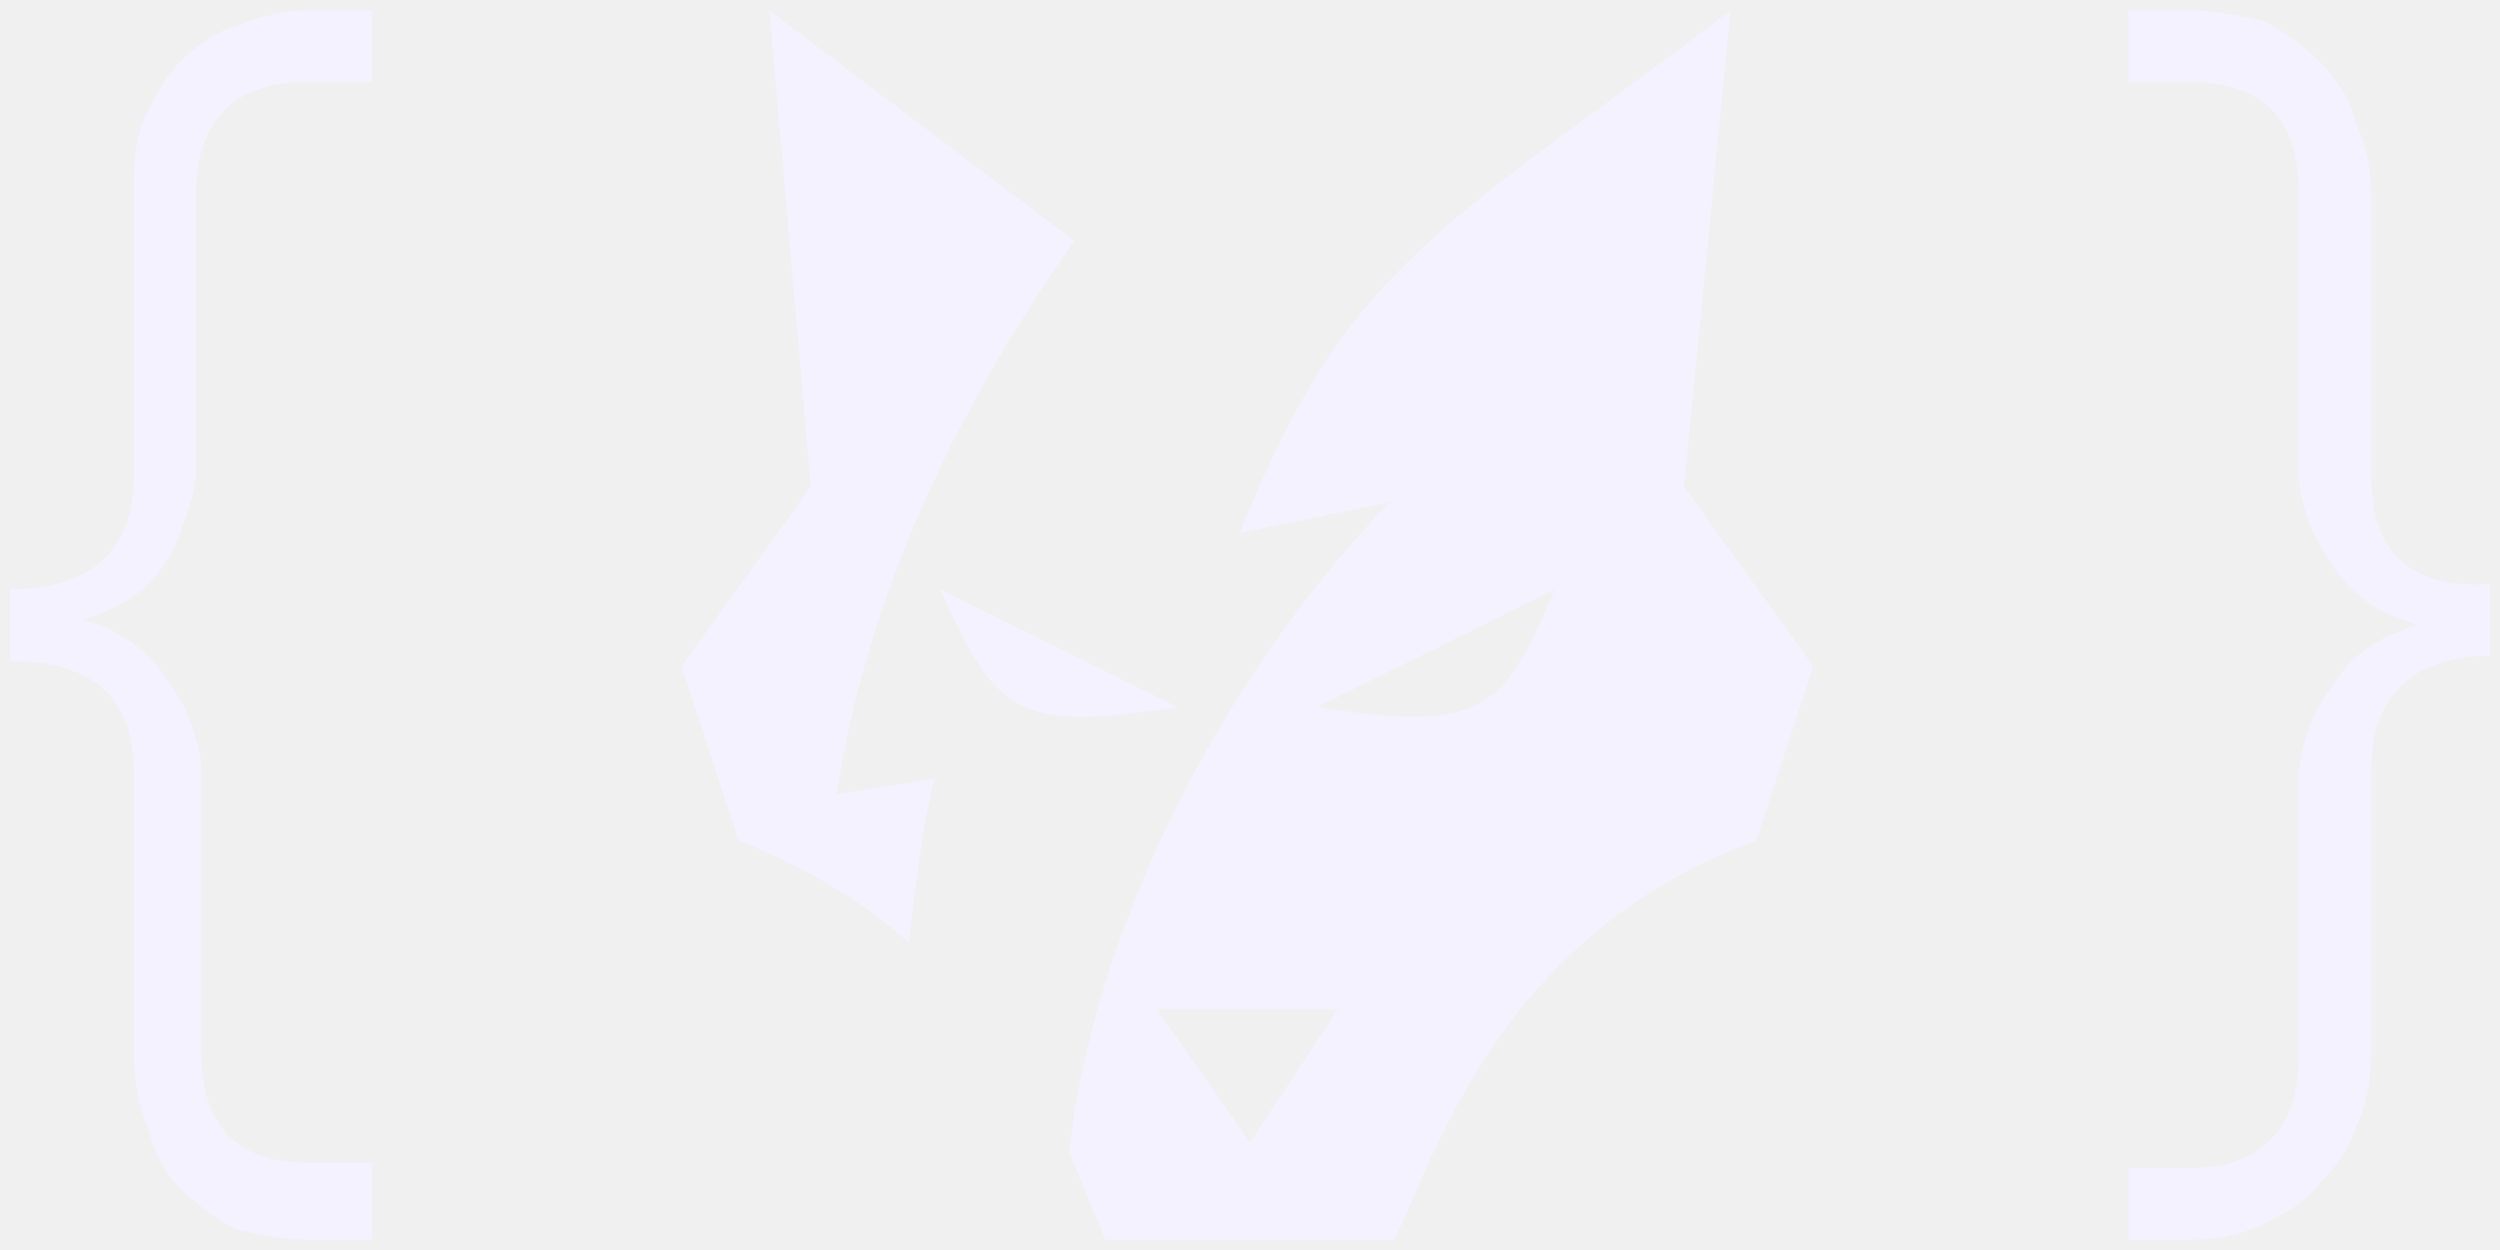
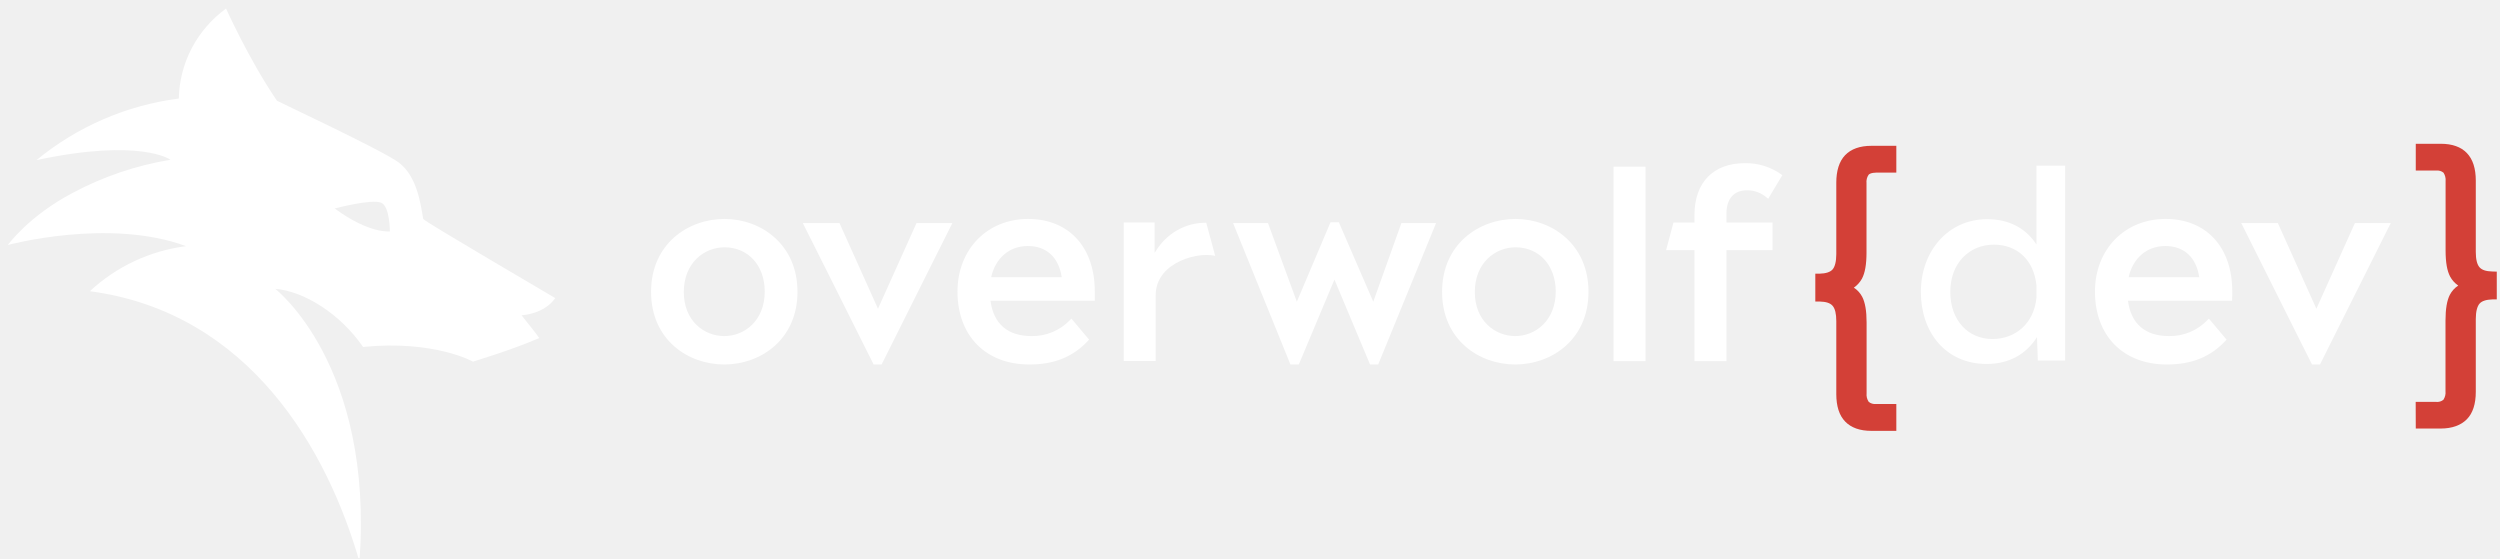
- <svg xmlns="http://www.w3.org/2000/svg" width="56" height="28" viewBox="0 0 56 28" fill="none">
-   <path d="M53.116 10.675v-6.31c0-.574-.116-1.148-.347-1.607-.116-.573-.463-1.032-.81-1.376a5.138 5.138 0 0 0-1.273-.918c-.58-.115-1.042-.23-1.62-.23h-1.39v1.607h1.39c1.62 0 2.43.803 2.43 2.524v6.31c0 .344.115.688.231 1.032.116.344.348.689.579 1.033.232.344.463.573.81.803.347.23.695.344 1.042.459-.347.114-.695.23-1.042.459-.347.23-.578.459-.81.803-.231.344-.463.688-.579 1.032-.115.345-.231.689-.231 1.033v6.31c0 1.606-.81 2.524-2.43 2.524h-1.39v1.606h1.39c.578 0 1.157-.114 1.62-.344.463-.23.925-.459 1.273-.918.347-.344.694-.803.81-1.262.231-.459.347-1.032.347-1.72v-6.31c0-1.607.926-2.525 2.662-2.525v-1.606c-1.736.115-2.662-.688-2.662-2.41zM5.316.579c-.464.114-.927.458-1.274.803-.347.344-.579.803-.81 1.262C3 3.217 3 3.79 3 4.364v6.31C3 12.282 2.075 13.2.223 13.2v1.606c1.852 0 2.777.803 2.777 2.524v6.31c0 .574.116 1.147.348 1.721.115.459.347.918.694 1.262s.81.688 1.273.918c.579.114 1.042.23 1.62.23h1.39v-1.722h-1.39c-1.62 0-2.43-.803-2.43-2.524v-6.31c0-.344-.116-.688-.231-1.032-.116-.344-.348-.689-.58-1.033a2.693 2.693 0 0 0-.81-.803 2.87 2.87 0 0 0-1.041-.459c.347-.115.694-.23 1.042-.459.347-.23.578-.459.81-.803.231-.344.347-.688.463-1.033.116-.344.231-.688.231-1.032V4.365c0-1.607.81-2.524 2.43-2.524h1.506V.234h-1.39c-.578 0-1.041.115-1.62.345zm18.75 4.818L17.235.234l.927 10.67-2.894 4.016 1.273 3.9c1.389.574 2.662 1.262 3.82 2.295.115-1.147.347-2.868.578-3.671l-2.199.344c.695-4.475 2.662-8.605 5.324-12.39zM38.763.234C32.283 5.168 30.2 5.856 27.77 11.937l3.356-.689c-4.166 4.36-6.712 10.097-7.175 14.57l.81 1.951h6.481c1.042-2.294 2.547-6.883 8.102-8.949l1.273-3.9-2.893-4.016 1.04-10.67zM28 25.59l-2.083-2.982h4.051L28 25.588zm1.505-9.751l5.324-2.64c-1.157 2.754-1.62 3.213-5.324 2.64zm-3.125 0l-5.324-2.64c1.273 2.754 1.62 3.213 5.324 2.64z" fill="#F4F2FF" />
+ <svg xmlns="http://www.w3.org/2000/svg" width="224" height="50" viewBox="0 0 224 50" fill="none">
+   <g clip-path="url(#clip0_2443:1079)">
+     <path d="M49.748 26.712C49.785 26.712 37.955 19.813 37.92 19.617C37.671 18.174 37.357 15.794 35.726 14.56C34.324 13.497 24.832 9.069 24.812 9.022C22.264 5.268 20.255 0.766 20.255 0.766C18.969 1.7 17.919 2.913 17.184 4.311C16.45 5.709 16.053 7.254 16.022 8.828C11.326 9.438 6.904 11.352 3.272 14.346C12.608 12.352 15.275 14.314 15.275 14.314C12.214 14.818 9.259 15.818 6.529 17.273C2.53 19.381 0.705 21.95 0.705 21.95C0.705 21.95 9.767 19.497 16.669 22.056C13.437 22.471 10.421 23.884 8.053 26.092C22.399 28.006 29.346 40.367 32.207 50.324C33.502 32.682 24.657 25.878 24.657 25.878C27.245 26.092 30.482 28.111 32.531 31.087C38.896 30.449 42.412 32.407 42.382 32.407C42.312 32.407 45.831 31.379 48.316 30.287C48.104 29.971 47.223 28.864 46.727 28.246C46.787 28.248 48.742 28.15 49.748 26.712ZM29.991 18.679C30.133 18.645 33.256 17.818 34.142 18.159C34.939 18.468 34.934 20.735 34.934 20.735C34.934 20.735 33.089 20.969 29.991 18.679Z" fill="white" />
+     <path d="M64.917 19.617C61.648 19.617 58.336 21.859 58.336 26.148C58.336 30.437 61.635 32.658 64.895 32.658C68.154 32.658 71.454 30.42 71.454 26.148C71.454 21.877 68.164 19.617 64.917 19.617ZM64.895 30.113C63.092 30.113 61.269 28.759 61.269 26.17C61.269 23.538 63.105 22.159 64.917 22.159C67.039 22.159 68.52 23.79 68.52 26.124C68.52 28.744 66.695 30.113 64.895 30.113Z" fill="white" />
+     <path d="M135.795 19.617C132.523 19.617 129.211 21.859 129.211 26.148C129.211 30.437 132.513 32.658 135.77 32.658C139.027 32.658 142.329 30.42 142.329 26.148C142.329 21.877 139.032 19.617 135.795 19.617ZM135.77 30.113C133.97 30.113 132.144 28.759 132.144 26.17C132.144 23.538 133.982 22.159 135.795 22.159C137.916 22.159 139.395 23.79 139.395 26.124C139.383 28.744 137.56 30.113 135.757 30.113H135.77Z" fill="white" />
+     <path d="M78.989 32.658H78.276L78.229 32.56L71.932 19.985H75.216L78.667 27.662L82.121 19.985H85.333L78.989 32.658Z" fill="white" />
+     <path d="M92.233 32.658C88.321 32.658 85.791 30.094 85.791 26.124C85.791 22.352 88.45 19.617 92.116 19.617C95.781 19.617 98.092 22.161 98.092 26.102C98.092 26.205 98.092 26.315 98.092 26.428C98.092 26.541 98.092 26.656 98.092 26.771V26.946H88.747C89.023 29.019 90.288 30.113 92.42 30.113C93.063 30.125 93.702 30.003 94.295 29.757C94.888 29.51 95.422 29.145 95.864 28.683L96 28.55L97.582 30.432L97.477 30.543C96.132 31.98 94.462 32.658 92.233 32.658ZM88.809 24.84H95.131C94.867 23.059 93.767 22.043 92.091 22.043C90.415 22.043 89.183 23.147 88.809 24.84Z" fill="white" />
+     <path d="M194.151 32.658C190.239 32.658 187.709 30.094 187.709 26.124C187.709 22.352 190.368 19.617 194.034 19.617C197.699 19.617 200.01 22.161 200.01 26.102C200.01 26.205 200.01 26.315 200.01 26.428C200.01 26.541 199.998 26.656 199.998 26.771V26.946H190.665C190.941 29.019 192.209 30.113 194.34 30.113C194.984 30.124 195.622 30.002 196.215 29.756C196.808 29.51 197.343 29.144 197.784 28.683L197.918 28.55L199.5 30.432L199.395 30.543C198.048 31.98 196.384 32.658 194.151 32.658ZM190.727 24.84H197.052C196.788 23.059 195.69 22.043 194.014 22.043C192.338 22.043 191.1 23.147 190.727 24.84Z" fill="white" />
+     <path d="M123.486 32.658H122.756L119.566 25.051L116.374 32.658H115.622L110.482 19.985H113.61L116.197 27.034L119.213 19.916H119.962L123.045 27.034L125.565 19.985H128.673L123.486 32.658Z" fill="white" />
+     <path d="M108.079 19.958H107.967C106.854 19.958 104.789 20.407 103.455 22.657V19.933H100.686V32.348H103.549V26.46C103.549 25.245 104.187 24.264 105.345 23.594C106.415 22.973 107.899 22.689 108.883 22.929L108.079 19.958Z" fill="white" />
+     <path d="M154.689 32.356H151.825V22.412H149.285L149.94 19.938H151.825V19.256C151.825 16.351 153.513 14.619 156.342 14.619C157.495 14.6 158.623 14.944 159.564 15.6L159.696 15.694L158.431 17.809L158.272 17.681C157.789 17.267 157.169 17.042 156.529 17.05C155.359 17.05 154.689 17.811 154.689 19.141V19.941H158.817V22.412H154.689V32.356Z" fill="white" />
+     <path d="M147.438 32.356H144.574V14.935H147.438V32.356Z" fill="white" />
+     <path d="M185.033 32.305H182.588L182.516 30.202C181.579 31.689 180.07 32.611 178.006 32.611C174.316 32.611 172.109 29.753 172.109 26.161C172.109 22.522 174.53 19.639 178.056 19.639C180.093 19.639 181.557 20.515 182.468 21.909V14.845H185.033V32.305ZM182.468 26.661V25.601C182.252 23.285 180.725 21.921 178.653 21.921C176.45 21.921 174.746 23.575 174.746 26.148C174.746 28.722 176.353 30.378 178.534 30.378C180.573 30.366 182.252 28.997 182.468 26.656V26.661Z" fill="white" />
+     <path d="M207.867 32.658H207.157L207.107 32.56L200.812 19.985H204.094L207.548 27.662L211 19.985H214.214L207.867 32.658Z" fill="white" />
+     <path d="M169.911 38.605H167.67C166.646 38.605 165.857 38.323 165.324 37.768C164.791 37.214 164.532 36.389 164.532 35.303V28.766C164.532 28.108 164.42 27.65 164.199 27.397C163.977 27.144 163.601 27.031 163.041 27.017H162.652V24.521H163.041C163.601 24.507 163.99 24.379 164.199 24.141C164.408 23.903 164.532 23.43 164.532 22.772V16.368C164.532 15.281 164.799 14.452 165.324 13.902C165.85 13.352 166.646 13.065 167.67 13.065H169.911V15.465H168.33C168.019 15.465 167.62 15.465 167.428 15.656C167.276 15.882 167.209 16.153 167.239 16.422V22.63C167.239 23.692 167.105 24.457 166.831 24.97C166.655 25.289 166.407 25.563 166.106 25.773C166.421 25.979 166.678 26.261 166.853 26.592C167.117 27.1 167.247 27.856 167.247 28.899V35.239C167.218 35.508 167.285 35.778 167.436 36.004C167.524 36.078 167.627 36.133 167.738 36.165C167.849 36.198 167.966 36.209 168.081 36.196H169.911V38.605Z" fill="#D34037" />
+     <path d="M216.445 36.01H218.281C218.396 36.022 218.512 36.012 218.624 35.98C218.735 35.947 218.838 35.893 218.928 35.821C219.078 35.594 219.145 35.324 219.117 35.055V28.715C219.117 27.672 219.247 26.916 219.511 26.406C219.685 26.075 219.942 25.793 220.258 25.587C219.955 25.379 219.707 25.104 219.533 24.784C219.259 24.271 219.125 23.506 219.125 22.446V16.236C219.152 15.967 219.085 15.697 218.935 15.47C218.846 15.398 218.742 15.344 218.631 15.311C218.52 15.279 218.403 15.269 218.288 15.281H216.453V12.882H218.694C219.717 12.882 220.507 13.162 221.037 13.719C221.567 14.275 221.831 15.097 221.831 16.184V22.576C221.831 23.234 221.943 23.695 222.165 23.948C222.387 24.2 222.763 24.313 223.323 24.326L223.711 24.338V26.828H223.323C222.763 26.843 222.372 26.97 222.165 27.208C221.958 27.446 221.831 27.92 221.831 28.578V35.104C221.831 36.189 221.565 37.018 221.037 37.558C220.509 38.098 219.717 38.397 218.694 38.397H216.453L216.445 36.01Z" fill="#D34037" />
+   </g>
+   <defs>
+     <clipPath id="clip0_2443:1079">
+       <rect width="224" height="50" fill="white" />
+     </clipPath>
+   </defs>
</svg>
